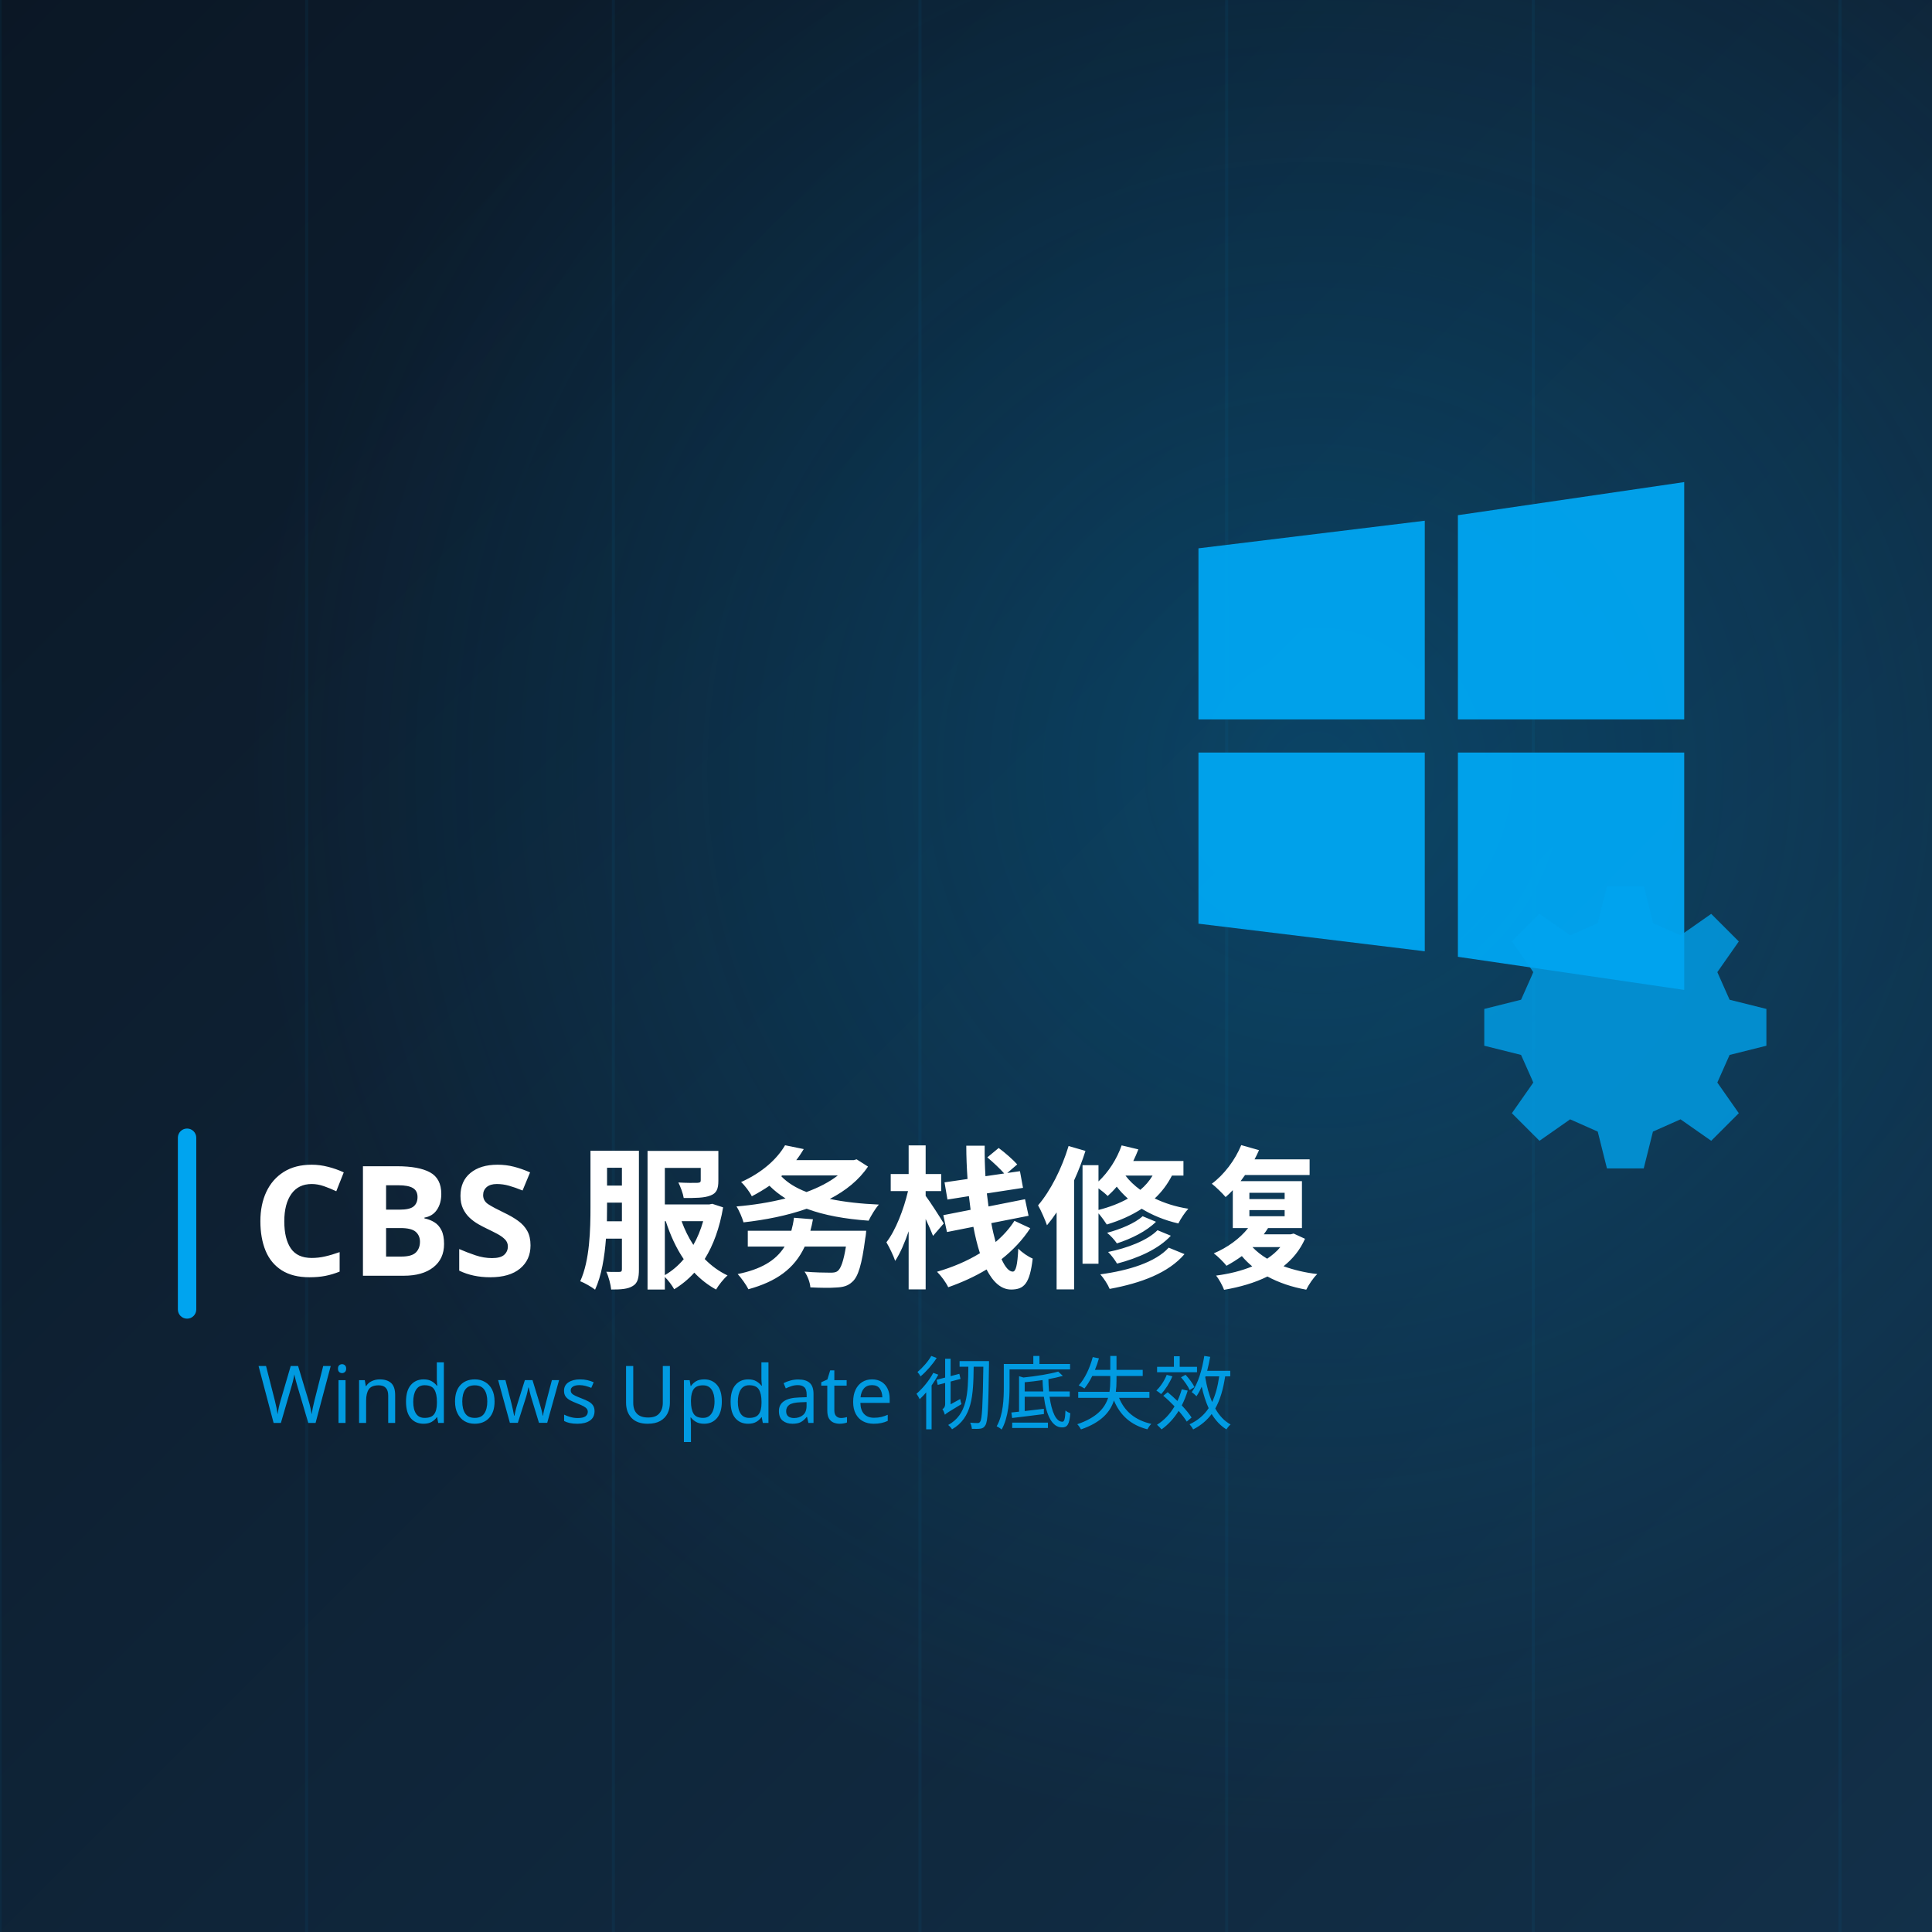
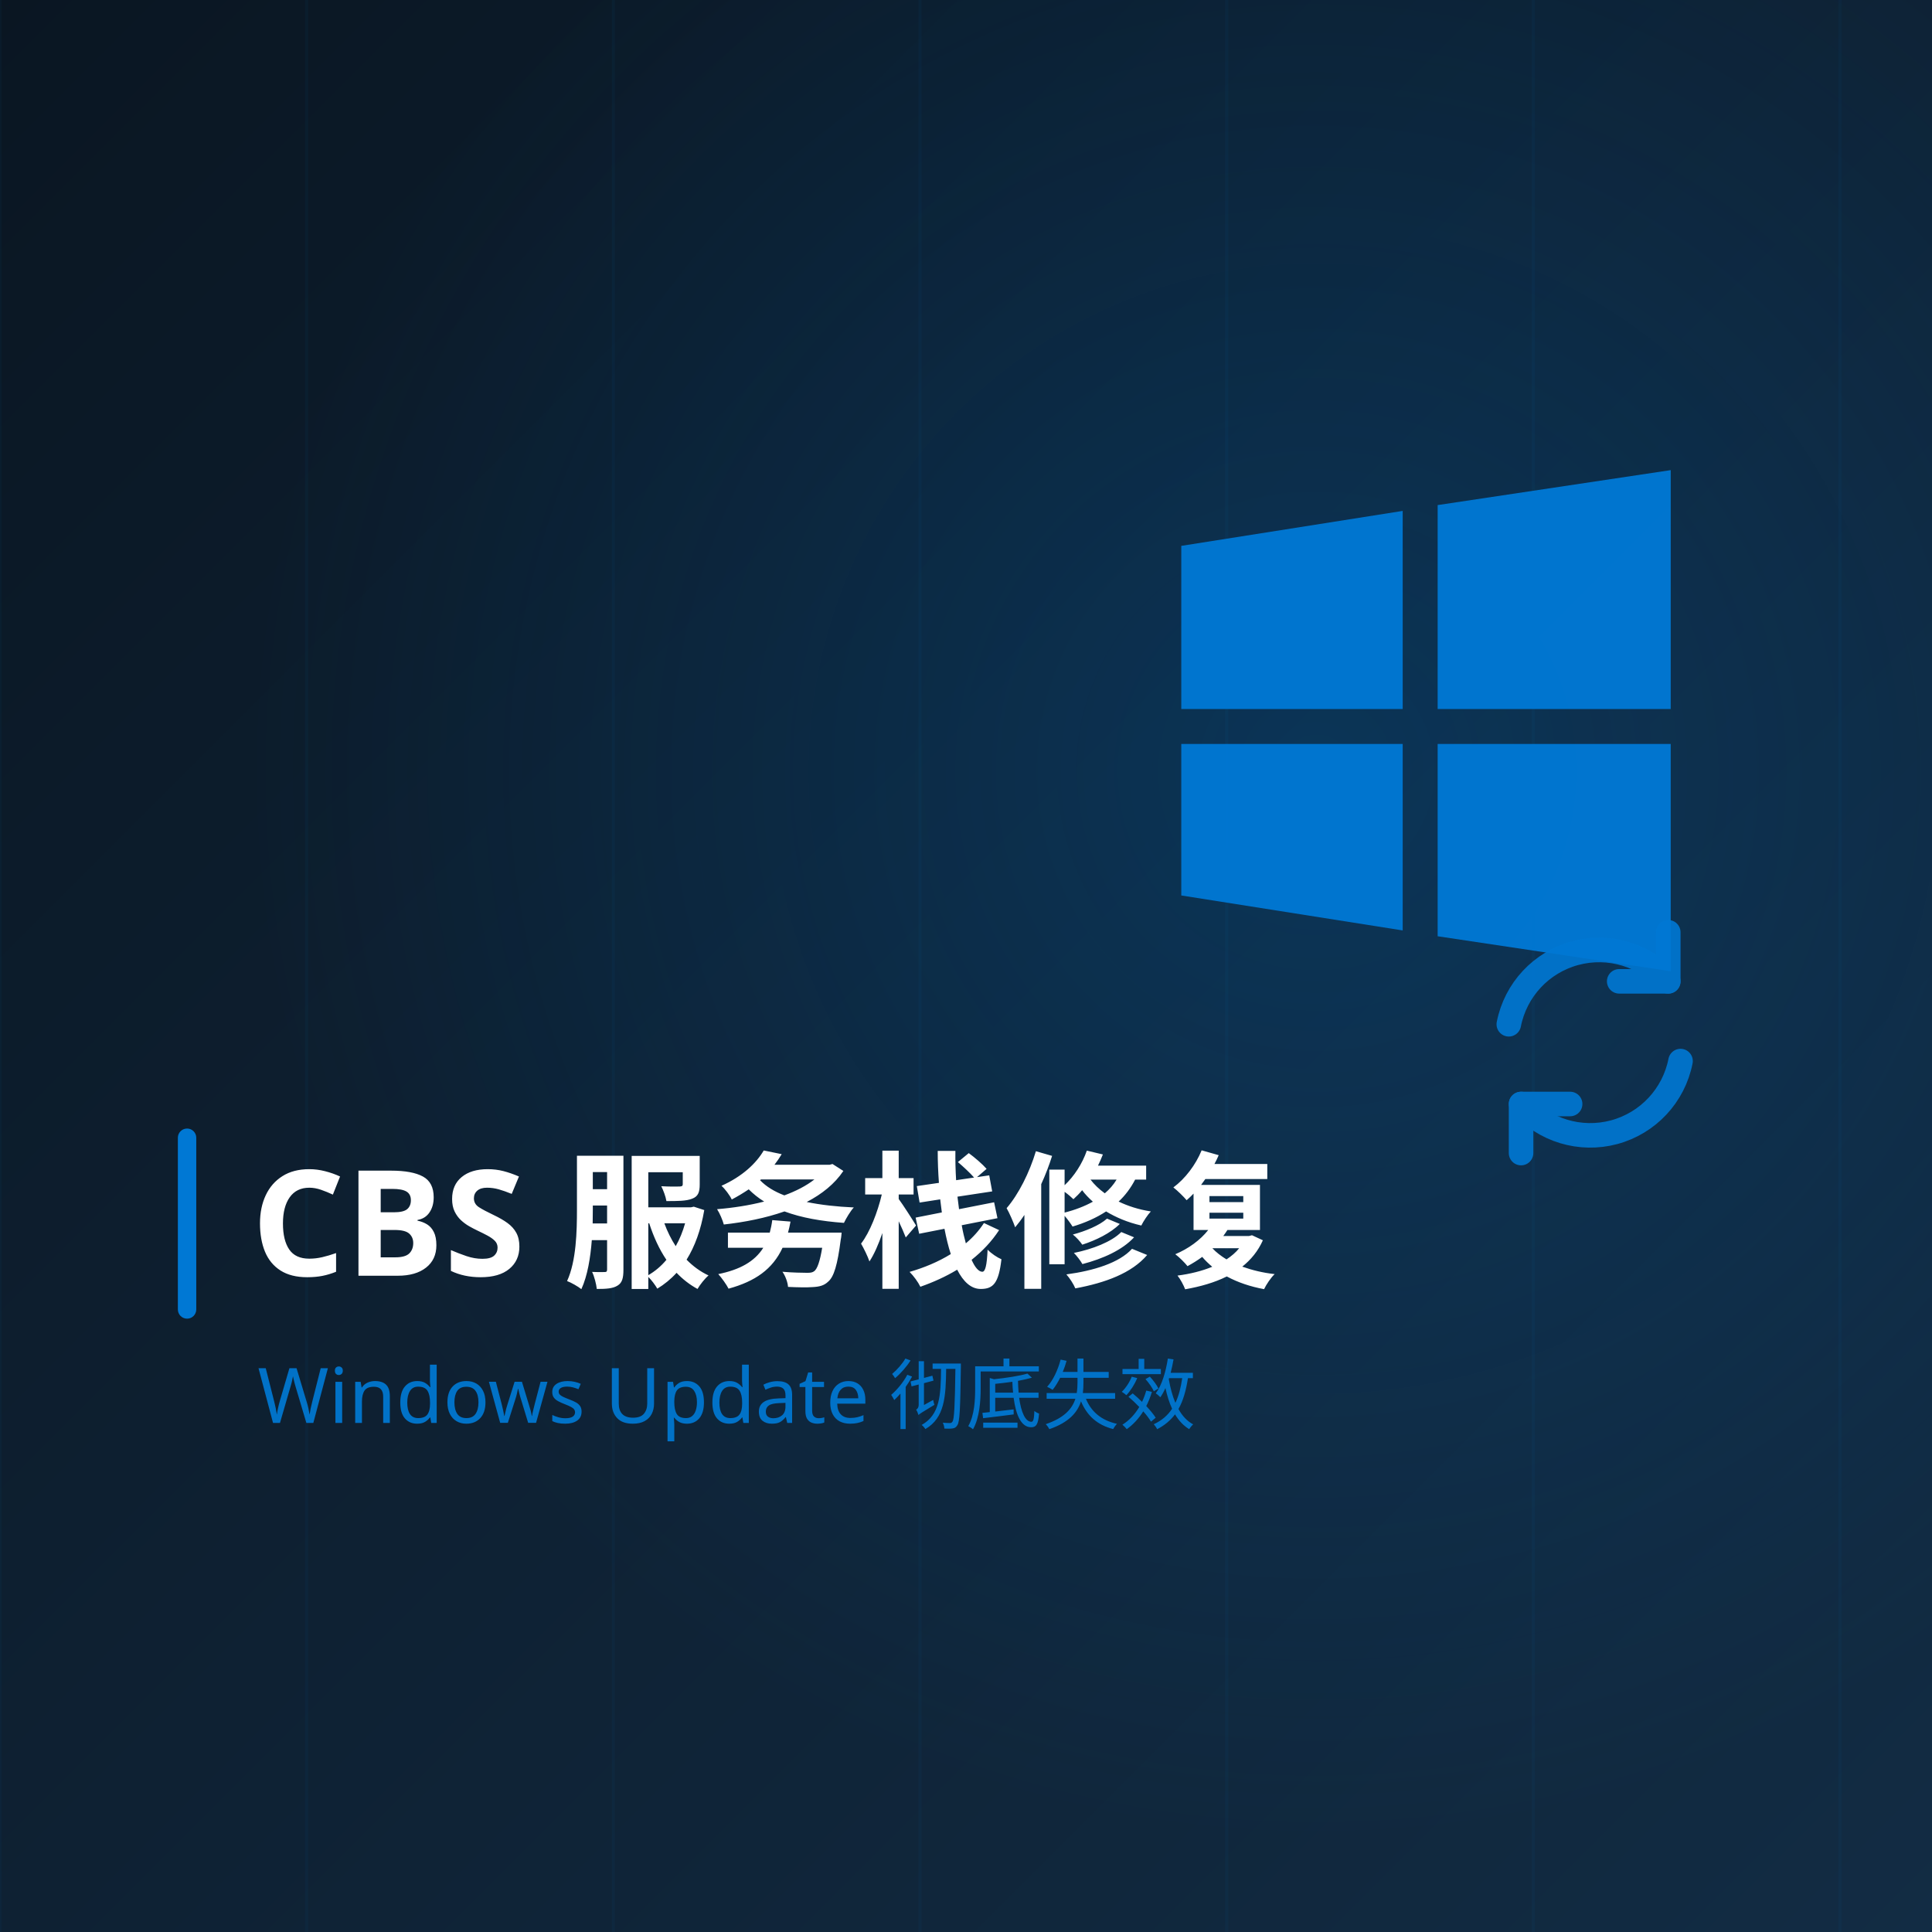
<svg xmlns="http://www.w3.org/2000/svg" width="630" height="630" viewBox="0 0 630 630" font-family="Microsoft YaHei, PingFang SC, sans-serif">
  <defs>
    <linearGradient id="bg" x1="0" y1="0" x2="1" y2="1">
-       <stop offset="0%" stop-color="#0b1725" />
-       <stop offset="100%" stop-color="#123049" />
+       <stop offset="0%" stop-color="#0a1622" />
+       <stop offset="100%" stop-color="#122c44" />
    </linearGradient>
    <radialGradient id="glow" cx="68%" cy="40%" r="55%">
-       <stop offset="0%" stop-color="#00a4ef" stop-opacity="0.25" />
-       <stop offset="100%" stop-color="#00a4ef" stop-opacity="0" />
+       <stop offset="0%" stop-color="#0078d4" stop-opacity="0.22" />
+       <stop offset="100%" stop-color="#0078d4" stop-opacity="0" />
    </radialGradient>
  </defs>
  <rect width="630" height="630" fill="url(#bg)" />
  <rect width="630" height="630" fill="url(#glow)" />
-   <g stroke="#00a4ef" stroke-opacity="0.055" stroke-width="1">
+   <g stroke="#0078d4" stroke-opacity="0.05" stroke-width="1">
    <line x1="0" y1="0" x2="0" y2="630" />
    <line x1="100" y1="0" x2="100" y2="630" />
    <line x1="200" y1="0" x2="200" y2="630" />
    <line x1="300" y1="0" x2="300" y2="630" />
    <line x1="400" y1="0" x2="400" y2="630" />
    <line x1="500" y1="0" x2="500" y2="630" />
    <line x1="600" y1="0" x2="600" y2="630" />
  </g>
-   <g transform="translate(380.00,150.00) scale(1.8)" opacity="0.96">
-     <g fill="#00a4ef">
-       <path d="M6 16 L47 11 V47 H6 Z" />
-       <path d="M53 10 L94 4 V47 H53 Z" />
-       <path d="M6 53 H47 V89 L6 84 Z" />
-       <path d="M53 53 H94 V96 L53 90 Z" />
+   <g transform="translate(370.00,140.00) scale(1.9)" opacity="0.96">
+     <g fill="#0078d4">
+       <path d="M8 20 L46 14 V48 H8 Z" />
+       <path d="M52 13 L92 7 V48 H52 Z" />
+       <path d="M8 54 H46 V86 L8 80 Z" />
+       <path d="M52 54 H92 V93 L52 87 Z" />
    </g>
  </g>
-   <g transform="translate(480.00,285.00) scale(1)" opacity="0.78">
-     <g fill="#00a4ef" fill-rule="evenodd">
-       <path d="M44 4 h12 l3 12 9 4 10-7 9 9-7 10 4 9 12 3 v12 l-12 3-4 9 7 10-9 9-10-7-9 4-3 12 h-12 l-3-12-9-4-10 7-9-9 7-10-4-9-12-3 v-12 l12-3 4-9-7-10 9-9 10 7 9-4 z" />
-       <path d="M50 33 A17 17 0 1 0 50 67 A17 17 0 1 0 50 33 Z" />
+   <g transform="translate(470.00,290.00) scale(1)" opacity="0.9">
+     <g fill="none" stroke="#0078d4" stroke-width="8" stroke-linecap="round" stroke-linejoin="round">
+       <path d="M22 44 A30 30 0 0 1 74 30" />
+       <path d="M74 30 L74 14 M74 30 L58 30" />
+       <path d="M78 56 A30 30 0 0 1 26 70" />
+       <path d="M26 70 L26 86 M26 70 L42 70" />
    </g>
  </g>
-   <rect x="58" y="368" width="6" height="62" fill="#00a4ef" rx="3" />
-   <text x="82" y="416" font-size="50" font-weight="bold" fill="#ffffff">CBS 服务栈修复</text>
-   <text x="84" y="464" font-size="26" fill="#00a4ef" opacity="0.92">Windows Update 彻底失效</text>
+   <rect x="58" y="368" width="6" height="62" fill="#0078d4" rx="3" />
+   <text x="82" y="416" font-size="48" font-weight="bold" fill="#ffffff">CBS 服务栈修复</text>
+   <text x="84" y="464" font-size="25" fill="#0078d4" opacity="0.92">Windows Update 彻底失效</text>
</svg>
